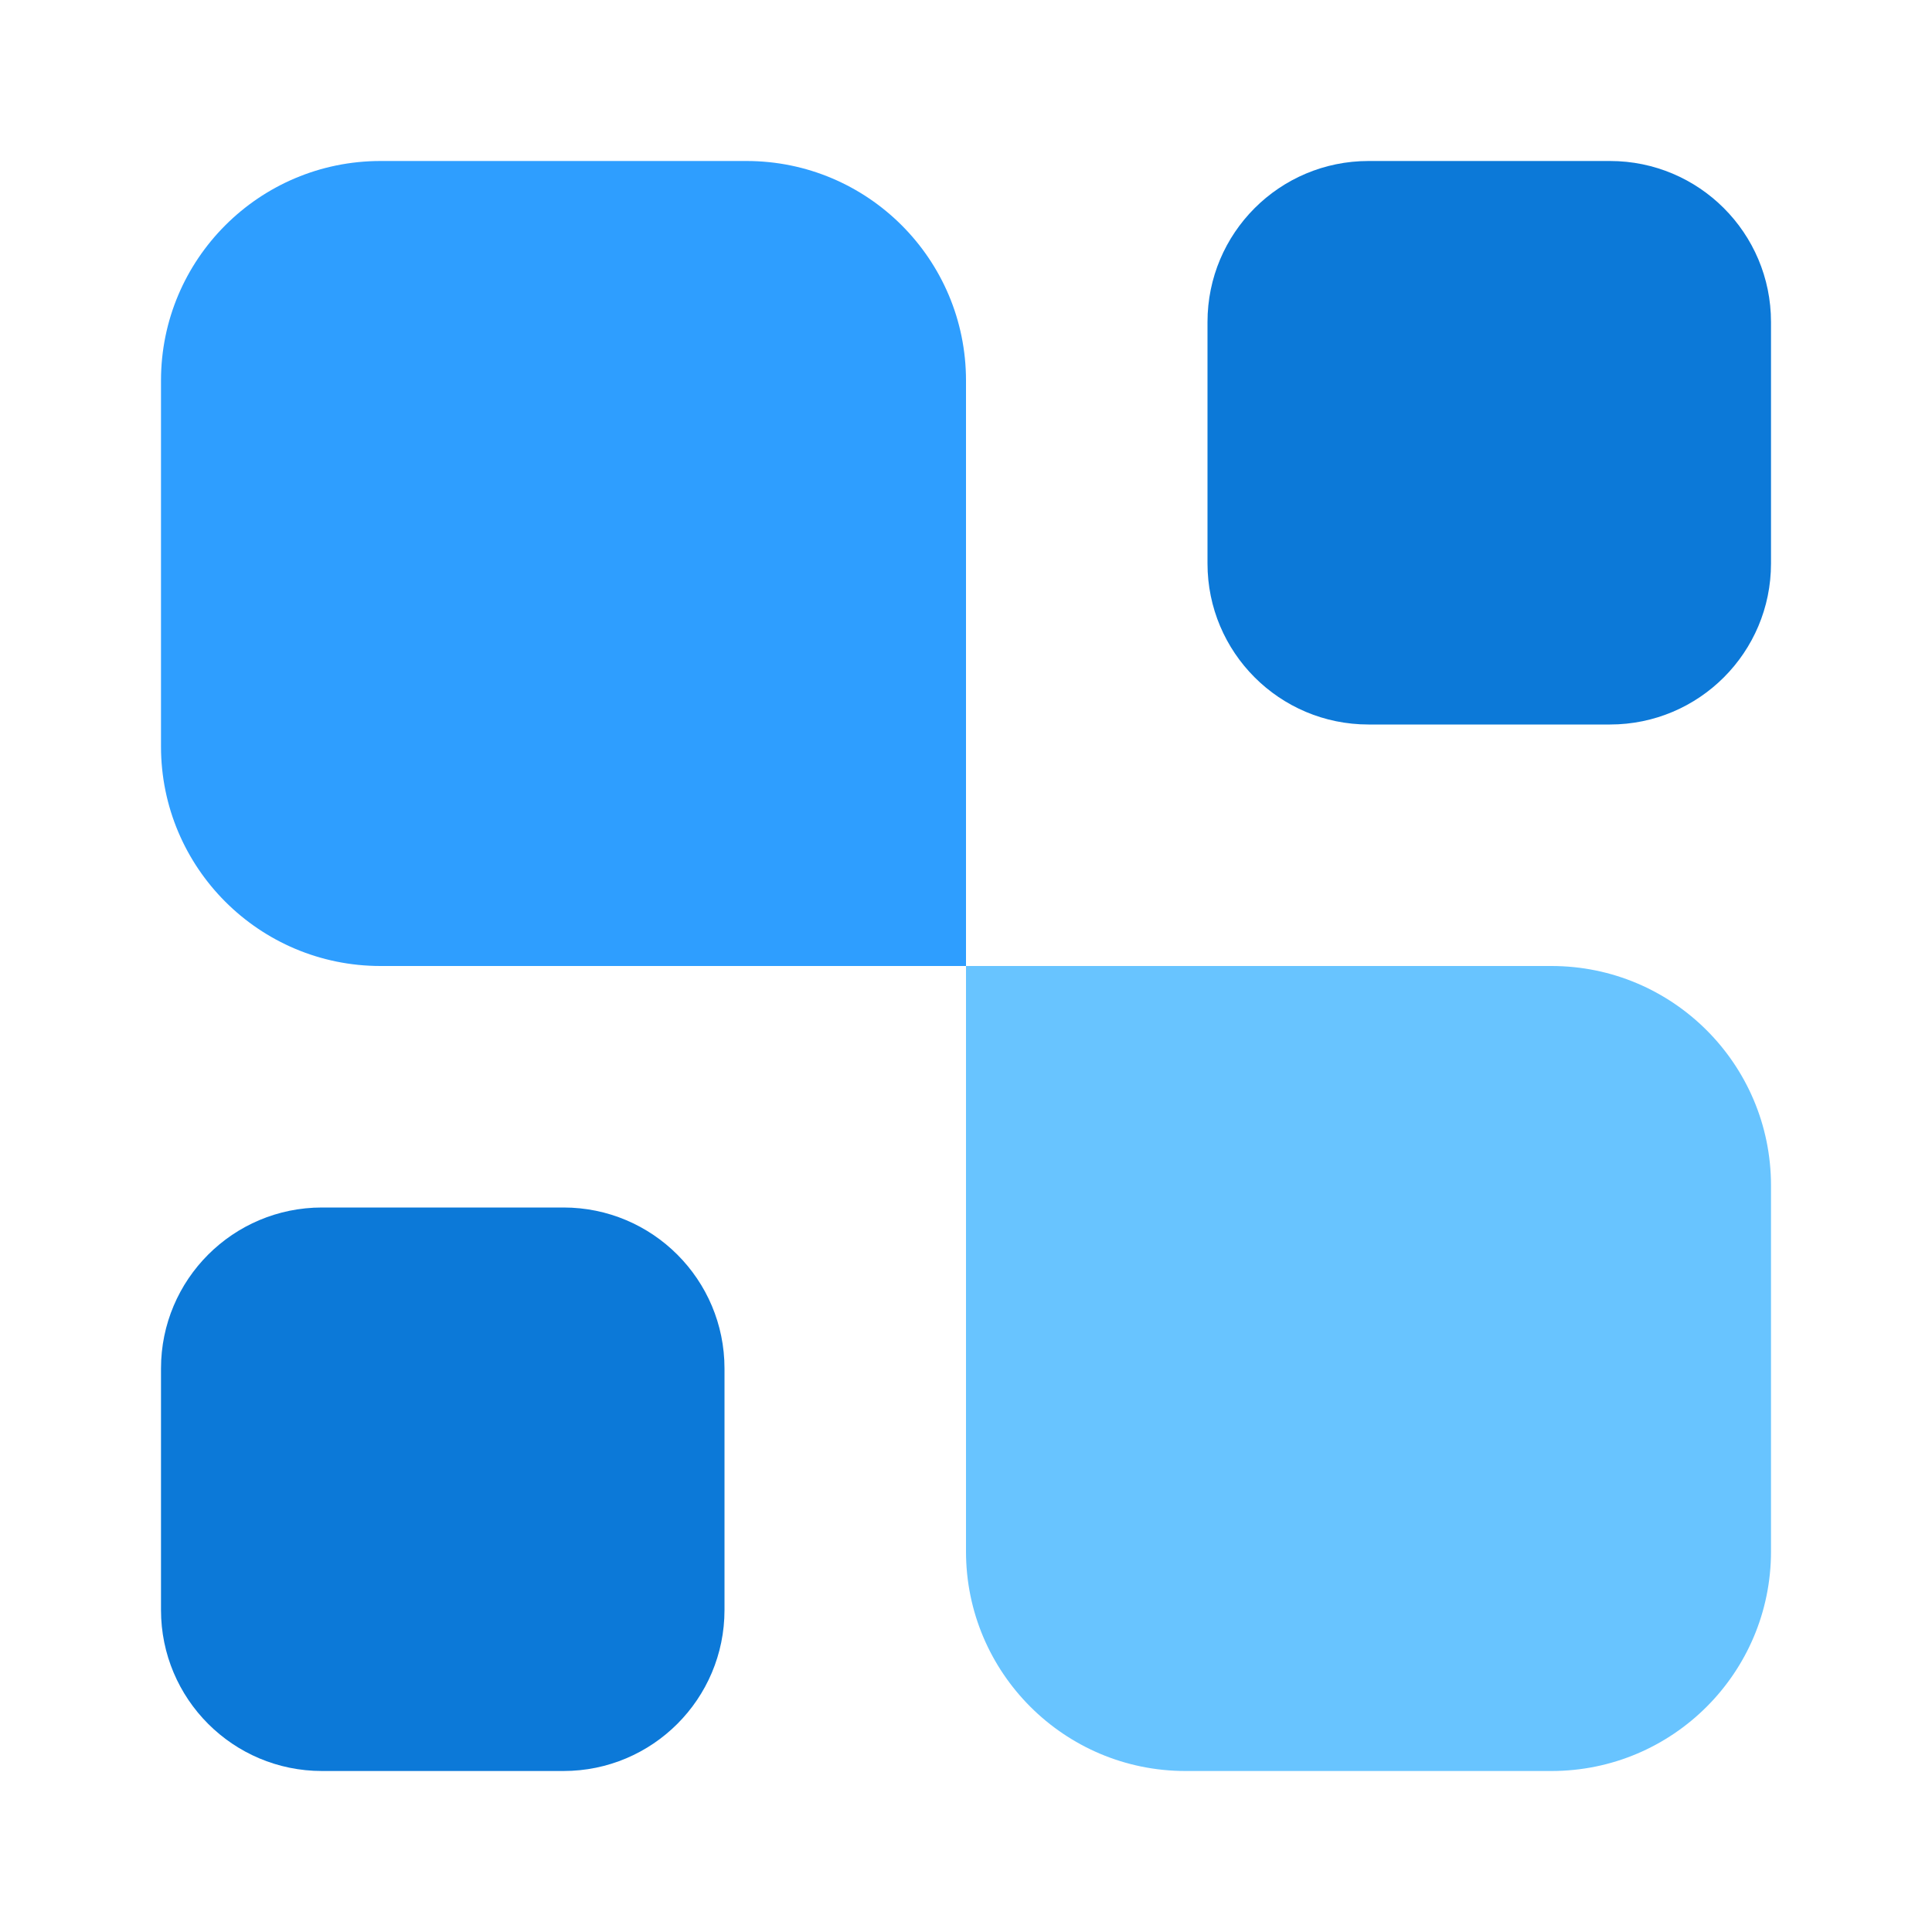
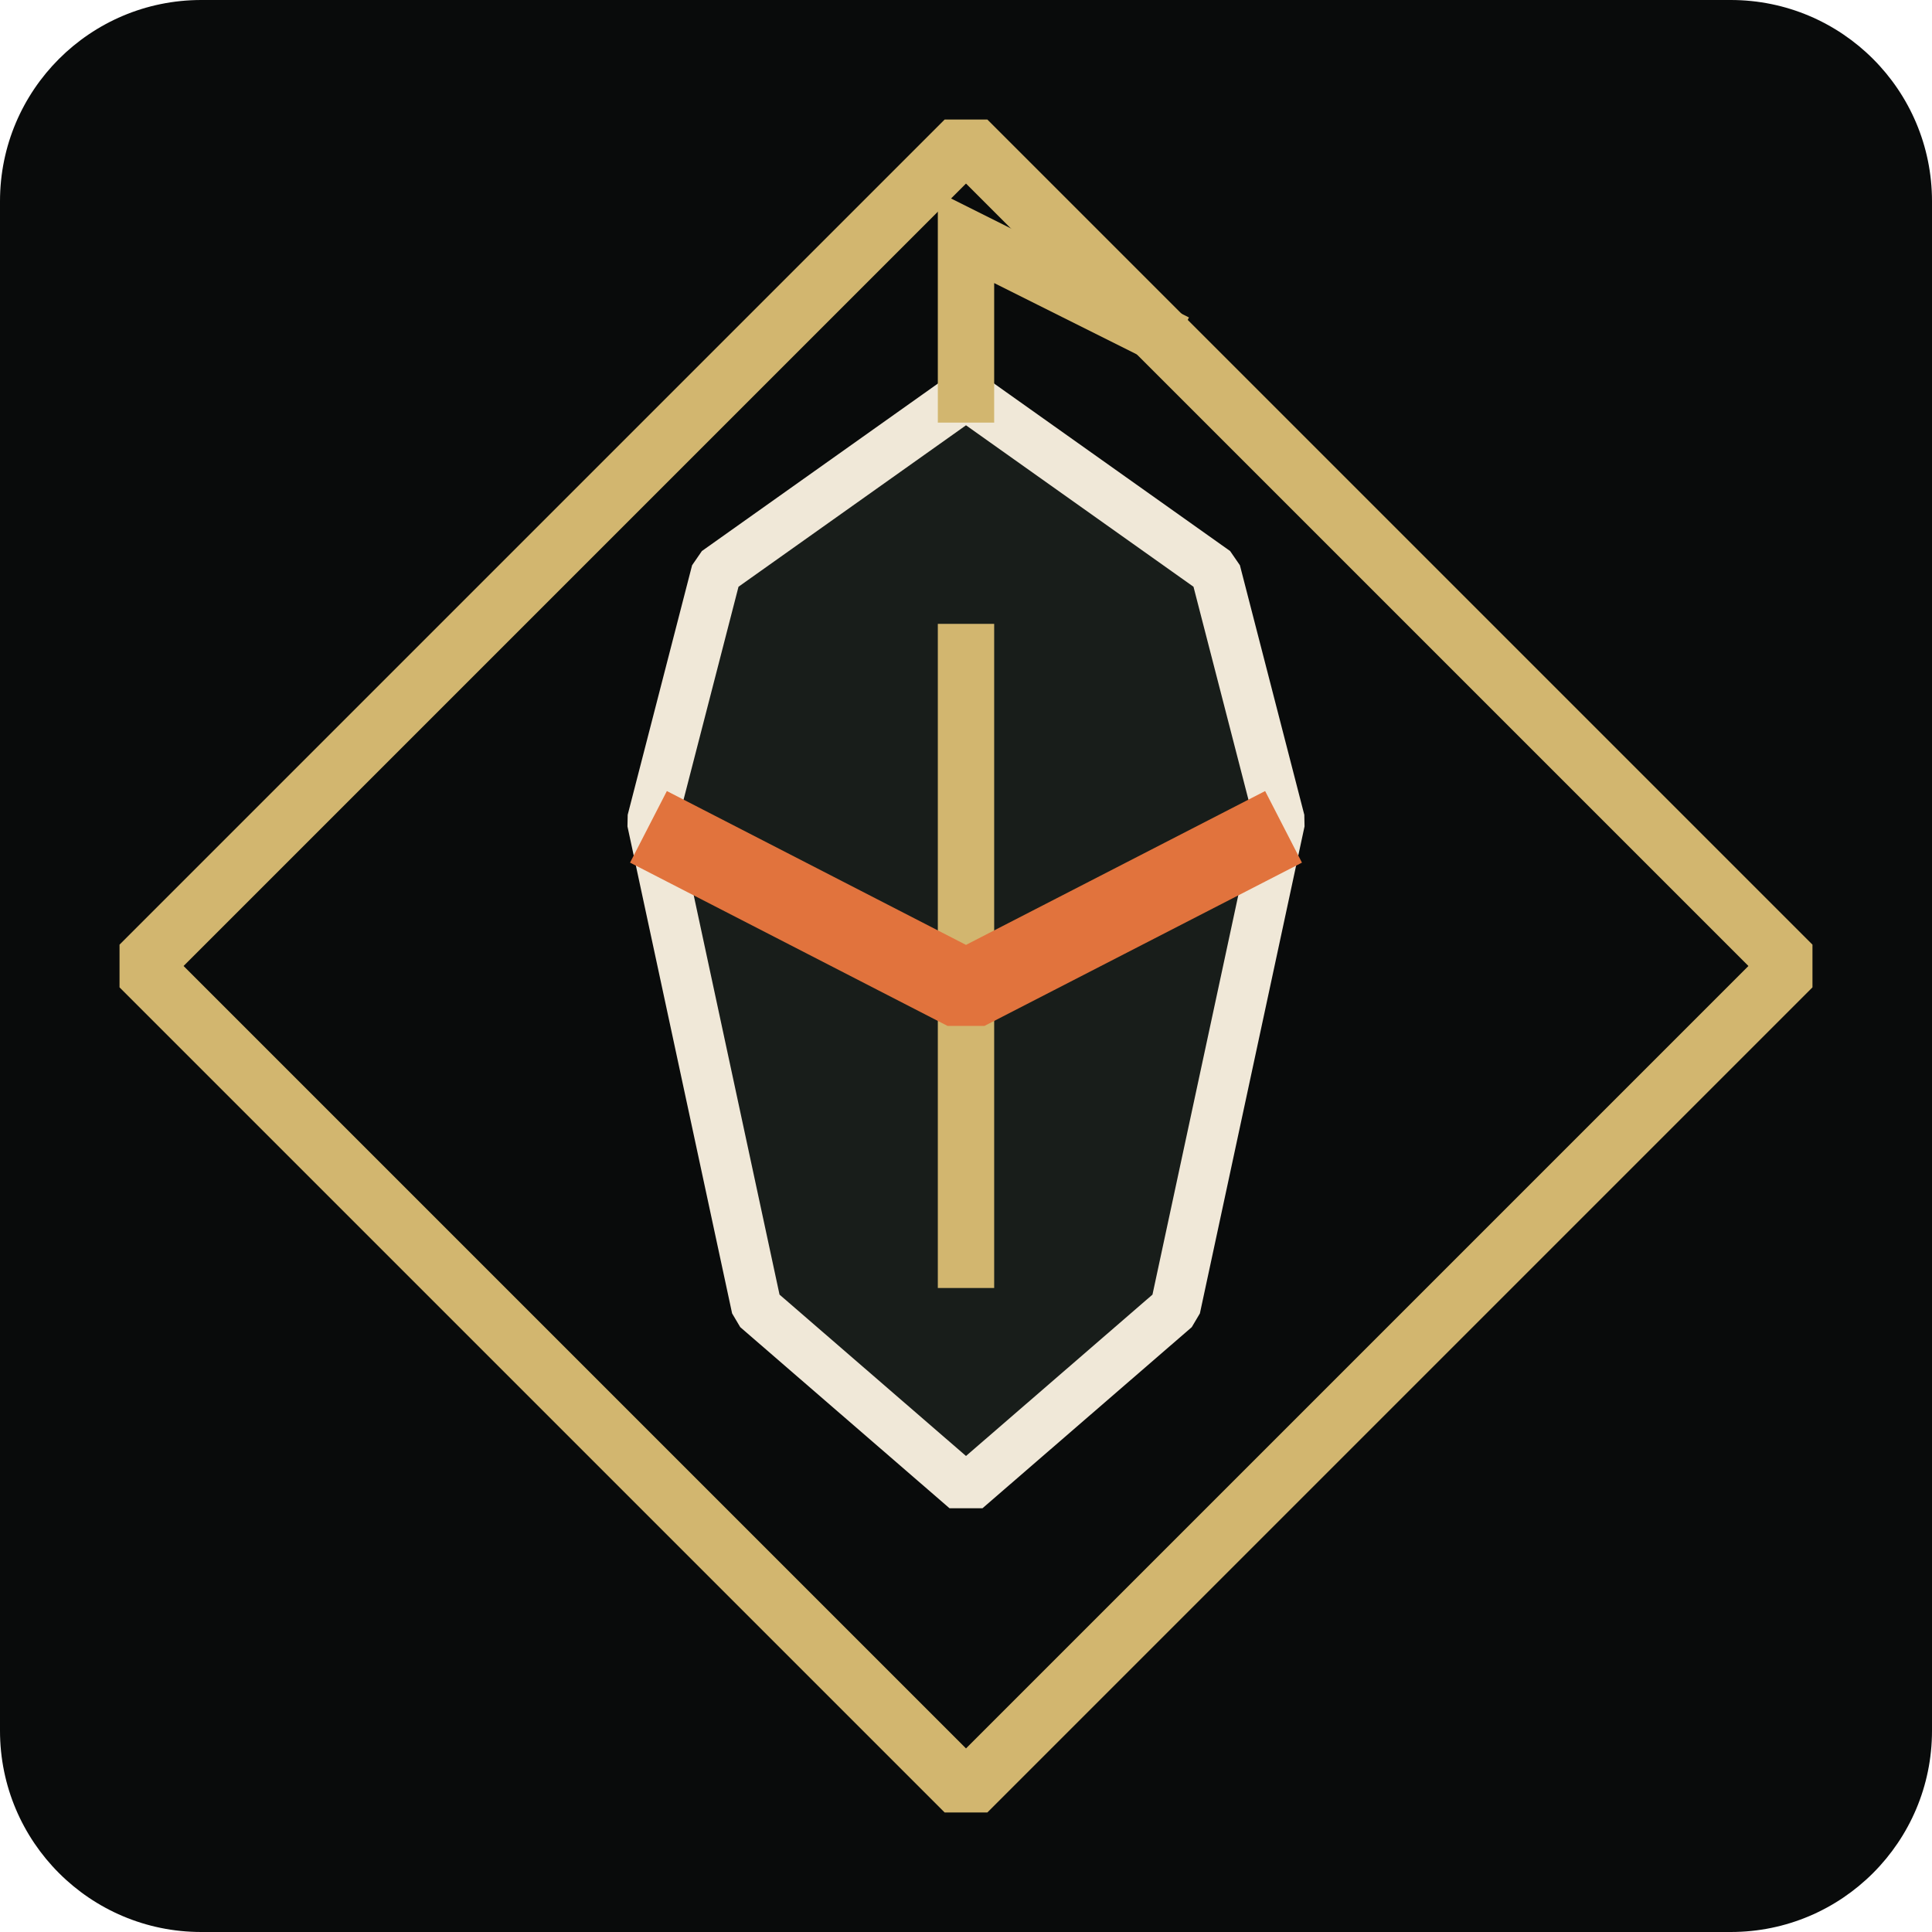
- <svg xmlns="http://www.w3.org/2000/svg" width="24" height="24" viewBox="0 0 24 24" fill="none">
-   <path d="M22 19.273C22 20.779 20.779 22 19.273 22H14.727C13.221 22 12 20.779 12 19.273V12H19.273C20.779 12 22 13.221 22 14.727V19.273Z" fill="#68C4FF" />
-   <path d="M20 2C21.105 2 22 2.895 22 4V7C22 8.105 21.105 9 20 9H17C15.895 9 15 8.105 15 7V4C15 2.895 15.895 2 17 2H20Z" fill="#0C79D8" />
-   <path d="M7 15C8.105 15 9 15.895 9 17V20C9 21.105 8.105 22 7 22H4C2.895 22 2 21.105 2 20V17C2 15.895 2.895 15 4 15H7Z" fill="#0C79D8" />
-   <path d="M12 12H4.727C3.221 12 2 10.779 2 9.273V4.727C2 3.221 3.221 2 4.727 2H9.273C10.779 2 12 3.221 12 4.727V12Z" fill="#2E9EFF" />
+ <svg xmlns="http://www.w3.org/2000/svg" width="48" height="48" viewBox="0 0 48 48" fill="none">
+   <rect width="48" height="48" rx="5" fill="#090B0B" />
+   <path d="M24 3.5 44.5 24 24 44.5 3.5 24 24 3.5Z" stroke="#D2B66F" stroke-width="1.5" stroke-linejoin="bevel" />
+   <path d="m16.2 20.4 1.6-6.2L24 9.8l6.2 4.4 1.6 6.2-2.6 12.1L24 37l-5.2-4.5-2.6-12.1Z" fill="#181D1A" stroke="#F0E8D8" stroke-width="1.25" stroke-linejoin="bevel" />
+   <path d="M24 9.8V5.9l4.6 2.3M24 16.2v15.1" stroke="#D2B66F" stroke-width="1.4" stroke-linecap="square" />
+   <path d="m17 21 7 3.6 7-3.6" stroke="#E1733D" stroke-width="2" stroke-linecap="square" stroke-linejoin="bevel" />
</svg>
